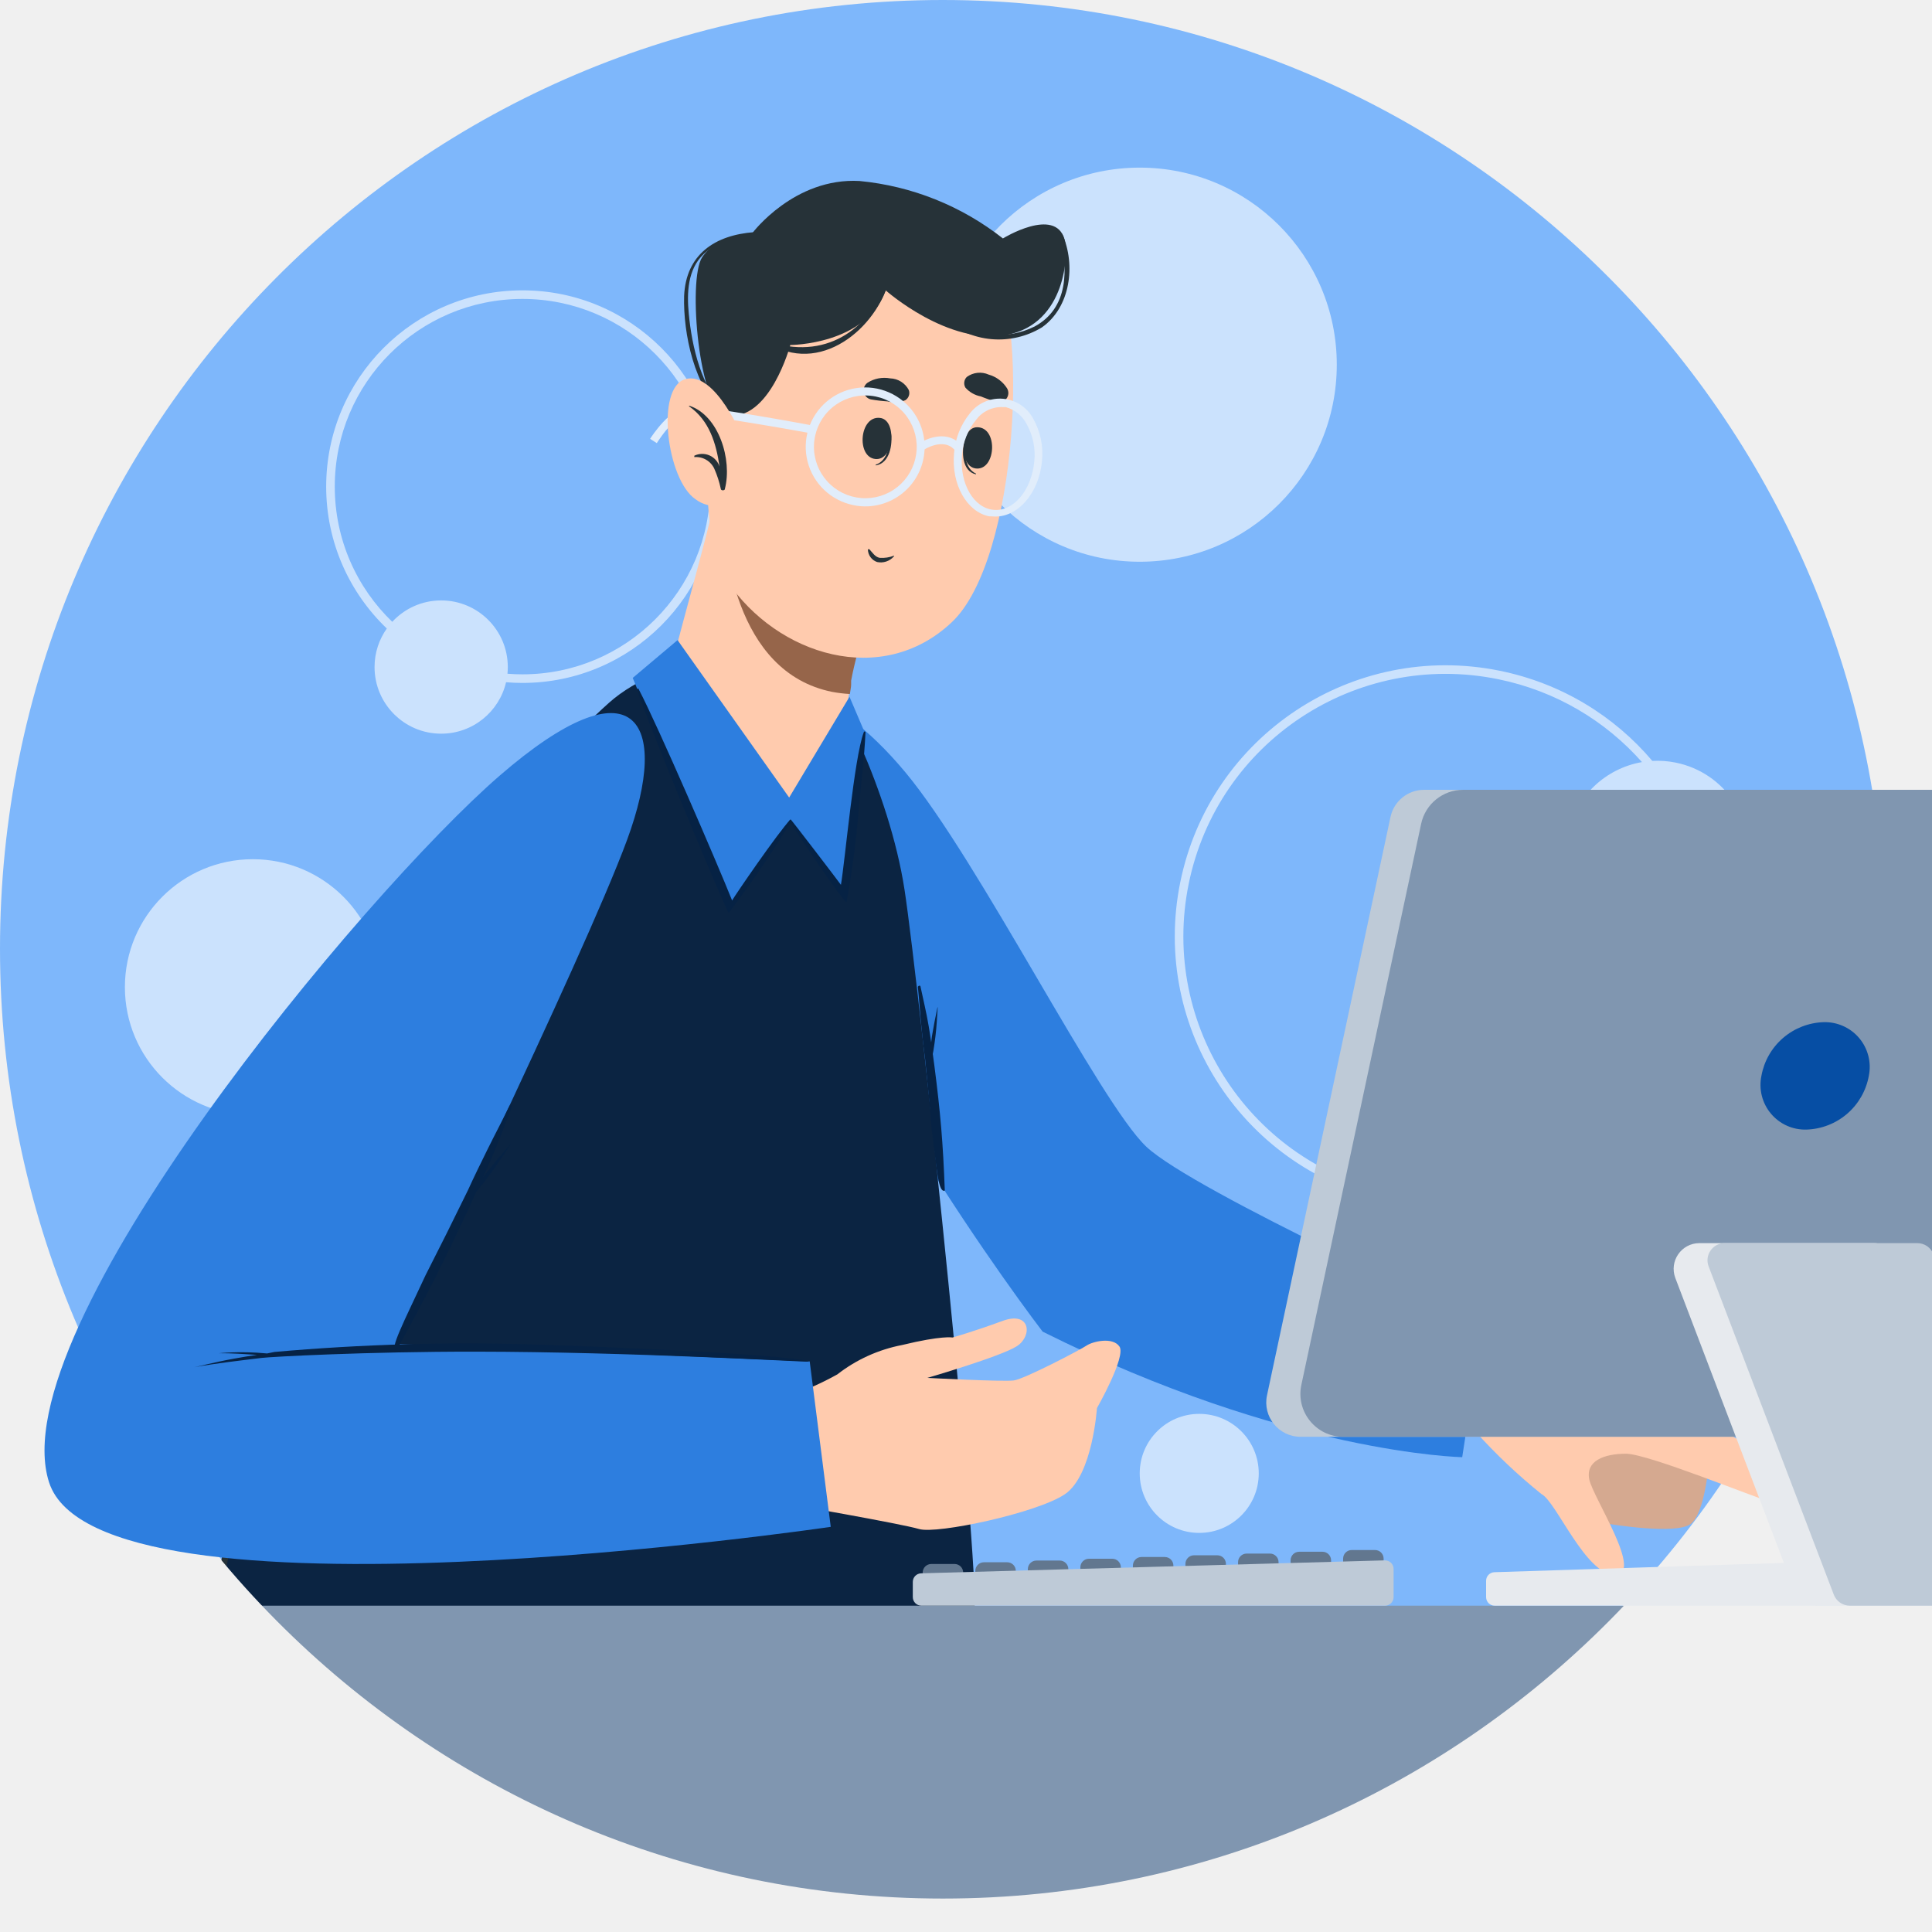
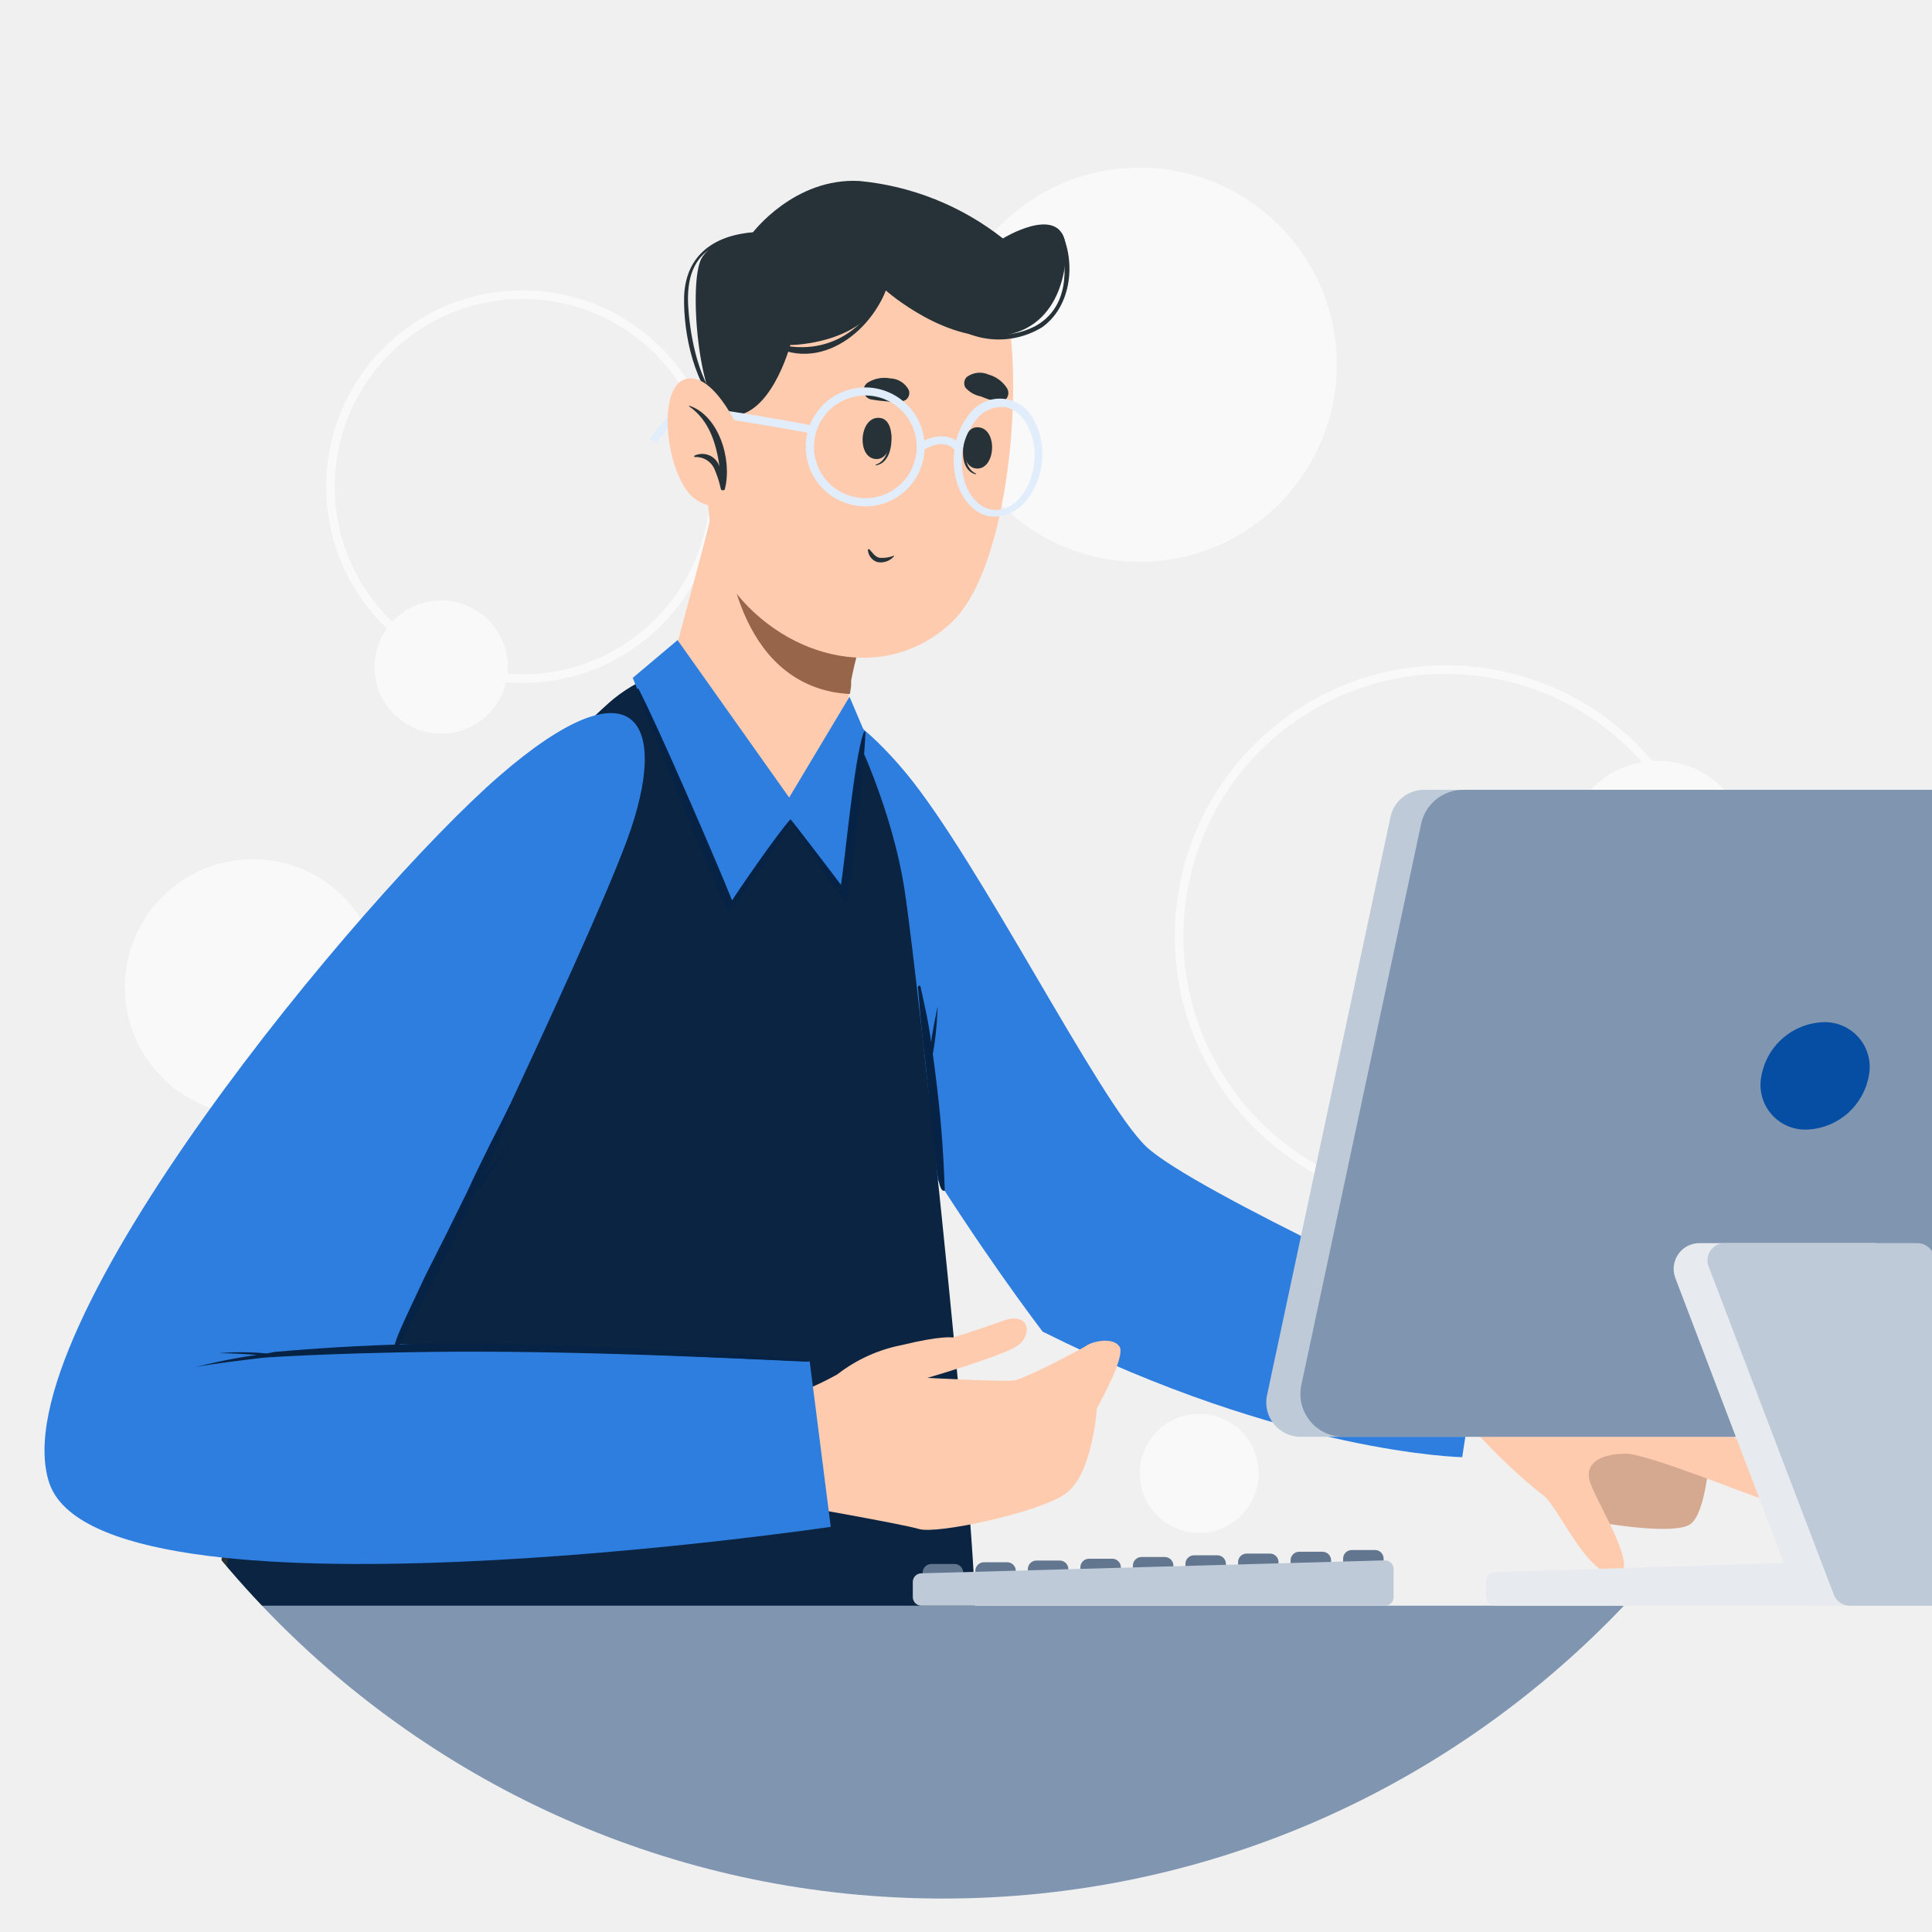
<svg xmlns="http://www.w3.org/2000/svg" viewBox="0 0 225 225" fill="none">
-   <ellipse cx="109.784" cy="110.484" rx="109.784" ry="110.484" fill="#7EB7FB" />
  <path opacity="0.6" fill-rule="evenodd" clip-rule="evenodd" d="M82.707 56.673C82.707 68.746 72.92 78.533 60.847 78.533C60.259 78.533 59.676 78.51 59.099 78.464C59.125 78.208 59.138 77.948 59.138 77.684C59.138 73.399 55.664 69.925 51.379 69.925C49.127 69.925 47.099 70.885 45.681 72.417C41.554 68.441 38.987 62.857 38.987 56.673C38.987 44.6 48.774 34.813 60.847 34.813C72.92 34.813 82.707 44.6 82.707 56.673ZM45.049 73.196C40.697 69.034 37.987 63.17 37.987 56.673C37.987 44.048 48.222 33.813 60.847 33.813C73.472 33.813 83.707 44.048 83.707 56.673C83.707 69.298 73.472 79.533 60.847 79.533C60.203 79.533 59.566 79.507 58.935 79.454C58.134 82.887 55.055 85.444 51.379 85.444C47.093 85.444 43.62 81.97 43.62 77.684C43.62 76.012 44.149 74.463 45.049 73.196Z" fill="white" />
  <path opacity="0.6" fill-rule="evenodd" clip-rule="evenodd" d="M198.315 115.125C194.953 131.661 178.822 142.34 162.286 138.978C145.75 135.616 135.07 119.485 138.432 102.949C141.795 86.413 157.925 75.734 174.461 79.096C181.21 80.468 186.984 83.967 191.225 88.753C187.018 89.478 183.484 92.707 182.582 97.143C181.408 102.916 185.137 108.548 190.91 109.722C193.796 110.308 196.646 109.67 198.922 108.164C198.985 110.453 198.791 112.785 198.315 115.125ZM192.43 88.615C193.325 88.565 194.241 88.628 195.161 88.815C200.934 89.989 204.663 95.62 203.489 101.394C202.989 103.853 201.68 105.942 199.895 107.439C200.024 110.025 199.835 112.669 199.295 115.324C195.823 132.401 179.164 143.43 162.087 139.958C145.009 136.486 133.98 119.827 137.453 102.75C140.925 85.673 157.583 74.644 174.661 78.116C181.876 79.583 188.011 83.404 192.43 88.615Z" fill="white" />
  <path opacity="0.6" fill-rule="evenodd" clip-rule="evenodd" d="M43.906 178.785C39.481 169.881 43.113 159.075 52.017 154.65C57.29 152.03 63.229 152.235 68.115 154.686C66.615 156.14 66.154 158.45 67.133 160.421C68.345 162.86 71.305 163.854 73.743 162.642C74.392 162.32 74.939 161.874 75.369 161.347C75.648 161.802 75.909 162.274 76.152 162.761C80.577 171.665 76.945 182.471 68.041 186.896C59.137 191.321 48.331 187.689 43.906 178.785ZM75.966 160.419C76.358 161.023 76.719 161.656 77.047 162.316C81.718 171.715 77.885 183.121 68.486 187.791C59.087 192.462 47.681 188.629 43.011 179.23C38.34 169.831 42.173 158.425 51.572 153.755C57.291 150.913 63.753 151.219 68.989 154.012C69.107 153.941 69.229 153.873 69.355 153.811C71.793 152.599 74.753 153.594 75.965 156.032C76.678 157.468 76.627 159.085 75.966 160.419Z" fill="white" />
  <circle opacity="0.6" cx="132.732" cy="42.471" r="22.949" fill="white" />
  <circle opacity="0.6" cx="139.663" cy="171.59" r="6.931" fill="white" />
  <circle opacity="0.6" cx="29.447" cy="114.964" r="14.901" fill="white" />
  <path d="M199.022 170.209C199.022 170.209 198.604 176.201 196.883 177.484C195.161 178.768 187.484 177.49 187.484 177.49C187.484 177.49 182.349 170.22 184.472 167.232C186.595 164.245 190.462 165.085 193.028 165.944C195.26 167.003 197.289 168.447 199.022 170.209Z" fill="#D5A990" />
  <path d="M126.966 135.134L172.653 158.611L189.327 160.744C189.327 160.744 209.854 170.991 209.855 172.694C209.856 174.398 207.732 175.28 206.028 174.841C204.324 174.401 191.917 169.299 189.352 169.3C186.787 169.302 184.643 170.146 185.085 172.289C185.527 174.433 191.505 183.406 188.078 183.408C184.652 183.411 181.239 174.857 179.516 173.996C176.773 171.788 174.211 169.363 171.855 166.746C171.855 166.746 137.572 157.242 128.594 155.965C123.559 155.368 119.279 150.376 115.063 145.476L126.966 135.134Z" fill="#FFCBAE" />
  <mask id="mask0" mask-type="alpha" maskUnits="userSpaceOnUse" x="0" y="0" width="220" height="222">
    <path d="M219.602 110.556C219.602 171.61 170.45 221.105 109.818 221.105C49.186 221.105 0.034 171.61 0.034 110.556C0.034 49.501 49.186 0.006 109.818 0.006C170.45 0.006 219.602 49.501 219.602 110.556Z" fill="#F2EAFF" />
  </mask>
  <g mask="url(#mask0)">
    <path d="M136.205 231.281C134.749 230.334 133.069 229.787 131.335 229.696L103.332 224.665C94.531 223.095 85.73 221.731 77.119 219.883C69.917 218.416 62.597 216.436 56.407 212.446C50.334 208.508 45.881 202.515 43.866 195.562C41.967 188.595 41.493 181.316 42.472 174.161C42.663 172.415 43 170.684 43.337 168.968C43.337 168.941 43.327 168.915 43.307 168.896C43.288 168.876 43.262 168.866 43.235 168.866C43.208 168.866 43.181 168.876 43.162 168.896C43.143 168.915 43.132 168.941 43.132 168.968C40.609 182.17 40.199 197.645 50.041 208.368C54.823 213.576 61.453 216.7 68.23 218.739C75.953 220.816 83.789 222.442 91.7 223.609C101.049 225.281 110.388 226.953 119.717 228.626C124.206 229.432 128.768 230.092 133.227 231.061C134.127 231.183 134.969 231.571 135.647 232.175C135.966 232.646 136.165 233.187 136.227 233.752C136.288 234.318 136.21 234.889 135.999 235.417C135.53 237.617 134.914 239.818 134.254 241.945C128.929 259.342 90.952 341.911 89.91 343.818C89.808 344.024 90.116 344.17 90.233 343.979C99.034 328.783 127.271 265.048 133.139 248.634C134.683 244.455 135.962 240.182 136.967 235.842C137.349 234.244 137.554 232.469 136.205 231.281Z" fill="#37474F" />
    <path d="M222.837 389.687H159.22C159.22 389.687 160.276 270.607 155.244 264.006C148.541 255.205 53.18 254.281 33.07 225.619C14.998 199.861 30.943 163.922 30.943 163.922L103.171 162.646C101.454 170.369 99.124 177.942 96.203 185.295C96.203 185.295 182.997 202.384 207.054 229.3C223.292 247.519 222.837 389.687 222.837 389.687Z" fill="#263238" />
    <path d="M108.965 180.454C106.888 180.905 104.855 181.544 102.892 182.361C100.809 183.138 98.77 184.004 96.761 184.957C92.816 186.856 88.977 188.966 85.26 191.279C85.143 191.352 85.26 191.514 85.363 191.455C89.294 189.475 93.358 187.7 97.421 185.998L103.288 183.563C105.254 182.742 107.337 182.097 109.156 181.026C109.39 180.894 109.258 180.395 108.965 180.454Z" fill="#37474F" />
    <path d="M104.858 162.573C103.992 165.859 103.215 169.174 102.247 172.43C101.792 173.897 101.352 175.364 100.78 176.831C100.281 178.048 99.548 179.442 98.125 179.764C96.482 180.058 96.027 178.65 96.174 177.3C96.321 175.951 96.746 174.278 97.069 172.797C97.391 171.315 97.788 169.394 98.125 167.678C98.286 166.812 98.462 165.961 98.624 165.096C98.624 164.89 98.844 163.248 98.961 162.778C98.961 162.778 98.961 162.778 99.049 162.778C99.074 162.778 99.098 162.77 99.117 162.753C99.136 162.737 99.148 162.715 99.152 162.69C99.175 162.653 99.188 162.61 99.188 162.566C99.188 162.521 99.175 162.478 99.152 162.441C99.127 162.427 99.099 162.419 99.071 162.419C99.043 162.419 99.015 162.427 98.99 162.441C98.682 162.602 98.653 163.028 98.55 163.35C98.272 164.172 97.993 165.008 97.744 165.844C97.26 167.413 96.805 168.983 96.379 170.567L95.147 175.32C94.721 176.487 94.594 177.743 94.781 178.972C94.919 179.559 95.245 180.085 95.707 180.471C96.17 180.857 96.746 181.083 97.347 181.114C97.283 181.218 97.225 181.326 97.171 181.437C97.025 181.759 96.907 182.111 96.79 182.434C96.673 182.757 96.541 183.109 96.438 183.461C96.382 183.627 96.347 183.799 96.335 183.974C96.335 184.165 96.335 184.356 96.335 184.546C96.329 184.609 96.344 184.672 96.378 184.725C96.412 184.778 96.463 184.818 96.522 184.838C96.582 184.858 96.646 184.858 96.706 184.837C96.765 184.816 96.815 184.776 96.849 184.722C96.937 184.561 97.054 184.429 97.157 184.268C97.255 184.094 97.338 183.912 97.406 183.725C97.509 183.388 97.612 183.065 97.7 182.728C97.788 182.39 97.89 182.067 97.964 181.73C98.037 181.393 97.964 181.319 97.964 181.114C98.649 181.058 99.308 180.82 99.871 180.425C100.797 179.653 101.488 178.636 101.865 177.491C102.379 176.127 102.79 174.704 103.186 173.31C104.243 169.848 104.989 166.299 105.415 162.705C105.406 162.644 105.379 162.587 105.338 162.541C105.296 162.496 105.242 162.464 105.181 162.449C105.121 162.435 105.058 162.439 105.001 162.461C104.943 162.483 104.893 162.522 104.858 162.573V162.573Z" fill="#37474F" />
    <path d="M61.82 170.127C61.498 171.755 61.292 173.413 60.896 175.026C60.5 176.64 60.06 178.195 59.517 179.735C59.022 181.23 58.327 182.652 57.449 183.96C56.531 185.183 55.439 186.265 54.207 187.172C51.86 188.998 49.228 190.425 46.418 191.397C45.007 191.886 43.567 192.288 42.106 192.599C41.343 192.761 40.639 192.893 39.803 192.981C39.162 192.993 38.53 193.128 37.94 193.377C37.885 193.411 37.84 193.459 37.809 193.515C37.778 193.572 37.761 193.635 37.761 193.7C37.761 193.764 37.778 193.827 37.809 193.884C37.84 193.94 37.885 193.988 37.94 194.022C39.046 194.372 40.225 194.423 41.358 194.169C42.593 194.07 43.82 193.874 45.025 193.582C47.466 192.97 49.807 192.012 51.977 190.736C54.189 189.54 56.175 187.966 57.845 186.087C59.401 184.113 60.485 181.81 61.013 179.354C61.815 176.355 62.19 173.259 62.128 170.156C62.122 170.122 62.104 170.091 62.078 170.068C62.052 170.044 62.02 170.03 61.985 170.027C61.95 170.023 61.916 170.031 61.886 170.049C61.856 170.068 61.833 170.095 61.82 170.127V170.127Z" fill="#37474F" />
    <path d="M168.402 306.736C167.884 296.468 167.156 286.2 166.217 275.932C165.982 273.409 165.762 270.886 165.483 268.363C165.319 266.4 164.915 264.464 164.281 262.598C162.814 258.74 159.645 256.731 155.802 255.748C151.255 254.531 146.546 253.782 141.911 252.976C137.276 252.169 132.42 251.406 127.668 250.687C118.045 249.22 108.393 247.871 98.815 246.14C89.254 244.504 79.808 242.26 70.534 239.422C62.04 236.738 53.327 233.452 46.565 227.452C32.028 214.544 31.75 193.186 33.759 175.349C34.038 172.826 34.375 170.318 34.713 167.795C34.713 167.663 34.522 167.619 34.507 167.795C33.231 177.843 31.75 187.95 32.63 198.086C33.17 206.475 35.841 214.588 40.389 221.658C45.274 228.86 52.594 233.569 60.5 236.87C69.231 240.366 78.253 243.085 87.461 244.996C106.53 249.206 125.893 251.127 145.035 254.648C147.397 255.073 149.744 255.528 152.091 256.027C154.279 256.373 156.42 256.968 158.472 257.802C162.872 259.811 163.943 264.065 164.427 268.451C165.557 278.646 166.29 288.884 166.906 299.123C168.138 319.733 168.681 340.459 168.373 361.113L168.241 368.77C168.241 368.99 168.579 368.975 168.579 368.77C169.488 348.116 169.459 327.404 168.402 306.736Z" fill="#37474F" />
    <path d="M193.559 218.519C186.3 213.929 178.665 209.964 170.735 206.667C162.843 203.263 154.76 200.344 146.619 197.601C138.478 194.858 130.205 192.629 121.961 190.428C113.718 188.228 105.269 186.439 96.863 184.781C100.985 185.94 105.166 186.923 109.288 188.096C113.41 189.27 117.561 190.311 121.668 191.499C129.897 193.846 138.126 196.237 146.223 198.98C154.32 201.723 162.359 204.525 170.368 207.679C174.343 209.263 178.274 210.935 182.103 212.739C185.931 214.544 189.818 216.421 193.559 218.519Z" fill="#37474F" />
    <path d="M172.702 154.04L170.288 169.701C170.288 169.701 149.943 169.342 121.426 155.083C115.735 147.617 93.02 115.78 89.94 95.698C86.859 75.617 96.893 79.68 105.445 89.948C113.996 100.216 128.013 128.34 133.493 133.537C138.973 138.733 172.702 154.04 172.702 154.04Z" fill="#2D7EDF" />
    <path d="M113.38 188.328C111.356 190.503 24.386 200.443 23.902 199.799C22.758 198.075 36.203 112.69 70.967 81.808C77.099 76.362 90.145 74.334 94.781 77.669C97.098 79.28 103.582 92.168 105.342 103.622C107.102 115.076 114.627 186.959 113.38 188.328Z" fill="#0B2442" />
    <path d="M92.624 93.572C87.49 93.85 80.391 84.844 78.132 78.169C77.985 77.715 82.694 61.345 83.28 58C83.398 57.311 103.362 66.801 103.362 66.801C101.42 70.765 99.971 74.953 99.049 79.27C99.034 79.783 97.626 93.293 92.624 93.572Z" fill="#FFCBAE" />
    <path d="M103.435 66.816C103.435 66.919 103.186 67.3 102.907 67.931C102.423 69.002 101.645 70.747 100.927 72.771C100.142 74.882 99.539 77.056 99.123 79.27C99.123 79.431 99.123 79.592 99.123 79.739C99.123 80.018 99.034 80.384 98.976 80.825C98.282 80.785 97.591 80.702 96.907 80.575C85.539 78.272 84.19 63.574 84.087 58.015L84.439 58.147C84.982 58.323 85.671 58.602 86.522 58.954L87.168 59.232C88.502 59.804 90.101 60.523 91.759 61.257L93.402 62.005L96.893 63.618C97.362 63.853 97.846 64.073 98.36 64.264L99.827 64.924C100.041 65.038 100.261 65.141 100.487 65.232L100.78 65.378L102.438 66.171L103.23 66.537L103.567 66.699L103.435 66.816Z" fill="#96654A" />
    <path d="M86.141 32.741C82.078 39.503 80.669 61.623 84.674 67.652C90.541 76.365 102.746 80.106 110.828 72.478C118.661 65.144 119.981 36.232 115.229 30.482C108.261 22.018 92.155 22.737 86.141 32.741Z" fill="#FFCBAE" />
    <path d="M103.758 50.343C103.758 50.343 103.626 50.343 103.626 50.461C103.626 51.927 103.347 53.673 101.983 54.113V54.201C103.655 53.966 103.978 51.693 103.758 50.343Z" fill="#263238" />
    <path d="M102.482 48.671C100.091 48.392 99.709 53.203 101.924 53.453C104.139 53.702 104.491 48.876 102.482 48.671Z" fill="#263238" />
    <path d="M112.353 51.209C112.353 51.209 112.471 51.209 112.456 51.341C112.295 52.808 112.353 54.553 113.659 55.155C113.659 55.155 113.659 55.257 113.659 55.243C112.016 54.876 111.957 52.588 112.353 51.209Z" fill="#263238" />
    <path d="M113.806 49.757C116.211 49.757 116.021 54.583 113.806 54.568C111.591 54.553 111.781 49.742 113.806 49.757Z" fill="#263238" />
    <path d="M101.425 46.515C102.076 46.63 102.732 46.708 103.391 46.749C104.073 46.931 104.795 46.879 105.445 46.603C105.633 46.48 105.775 46.298 105.847 46.085C105.919 45.872 105.916 45.641 105.841 45.429C105.634 45.029 105.323 44.691 104.941 44.451C104.56 44.211 104.12 44.078 103.67 44.065C102.763 43.895 101.825 44.073 101.044 44.564C100.871 44.684 100.736 44.852 100.657 45.047C100.578 45.243 100.557 45.457 100.598 45.664C100.638 45.871 100.738 46.061 100.885 46.212C101.032 46.364 101.22 46.469 101.425 46.515V46.515Z" fill="#263238" />
    <path d="M116.094 46.808C115.456 46.631 114.829 46.415 114.216 46.163C113.522 46.03 112.892 45.668 112.427 45.136C112.315 44.941 112.271 44.715 112.3 44.493C112.329 44.27 112.43 44.063 112.588 43.904C112.951 43.636 113.378 43.469 113.827 43.42C114.275 43.371 114.728 43.442 115.14 43.625C116.027 43.875 116.79 44.445 117.282 45.224C117.39 45.406 117.442 45.617 117.431 45.829C117.42 46.041 117.346 46.244 117.218 46.414C117.091 46.584 116.916 46.712 116.716 46.782C116.516 46.852 116.299 46.861 116.094 46.808Z" fill="#263238" />
    <path d="M101.279 64C101.616 64.367 101.924 64.88 102.467 64.968C103.021 65.003 103.576 64.918 104.095 64.719C104.095 64.719 104.198 64.719 104.095 64.807C103.857 65.079 103.551 65.282 103.207 65.395C102.864 65.509 102.497 65.528 102.144 65.452C101.837 65.347 101.569 65.15 101.378 64.887C101.186 64.625 101.08 64.31 101.073 63.985C101.117 63.956 101.235 63.941 101.279 64Z" fill="#263238" />
    <path d="M84.615 48.378C89.647 49.155 92.037 40.178 92.037 40.178C92.037 40.178 100.839 40.178 103.142 33.812C103.142 33.812 110.476 40.325 117.312 38.99C124.147 37.655 124.47 29.514 123.971 27.856C122.856 24.043 116.798 27.768 116.798 27.768C111.99 23.984 106.196 21.662 100.105 21.079C92.492 20.654 87.637 27.123 87.637 27.123C87.637 27.123 83.486 27.343 81.769 29.969C80.053 32.594 81.417 47.894 84.615 48.378Z" fill="#263238" />
    <path d="M89.999 39.928C96.526 41.85 101.645 38.109 103.611 31.875H103.728C102.614 37.743 96.013 43.61 89.881 40.193C89.862 40.169 89.85 40.141 89.846 40.112C89.842 40.082 89.846 40.051 89.858 40.024C89.87 39.997 89.89 39.973 89.915 39.956C89.939 39.939 89.969 39.93 89.999 39.928Z" fill="#263238" />
    <path d="M87.842 27.035C87.842 27.035 87.945 27.152 87.842 27.167C85.847 27.739 83.603 28.062 81.975 29.558C80.068 31.362 79.98 34.105 80.215 36.54C80.567 40.295 81.681 45.341 84.615 47.923C84.791 48.07 84.542 48.319 84.38 48.172C80.86 45.239 79.554 38.828 79.672 34.486C79.877 29.616 83.266 27.372 87.842 27.035Z" fill="#263238" />
    <path d="M110.227 36.687C111.611 37.906 113.328 38.684 115.157 38.921C116.986 39.159 118.845 38.846 120.495 38.022C124.441 35.88 124.411 31.362 123.428 27.475C123.428 27.284 123.663 27.123 123.736 27.314C125.291 30.849 124.675 35.777 121.345 38.124C119.574 39.202 117.503 39.682 115.438 39.495C113.373 39.307 111.423 38.462 109.875 37.083C109.596 36.863 109.948 36.467 110.227 36.687Z" fill="#263238" />
    <path d="M99.357 58.822C98.088 58.56 96.917 57.946 95.979 57.051C95.041 56.157 94.373 55.017 94.051 53.761C93.729 52.505 93.766 51.184 94.158 49.948C94.55 48.712 95.281 47.611 96.268 46.771C97.255 45.93 98.458 45.383 99.74 45.193C101.022 45.002 102.332 45.176 103.521 45.693C104.71 46.211 105.729 47.052 106.464 48.12C107.198 49.188 107.617 50.442 107.674 51.737V51.737C107.758 53.571 107.109 55.364 105.872 56.72C104.634 58.076 102.908 58.885 101.073 58.968C100.497 58.994 99.921 58.945 99.357 58.822V58.822ZM101.983 46.177C101.5 46.081 101.008 46.041 100.516 46.06C98.994 46.126 97.555 46.77 96.491 47.861C95.427 48.952 94.82 50.407 94.792 51.93C94.764 53.453 95.319 54.93 96.342 56.059C97.365 57.187 98.78 57.883 100.299 58.005C101.817 58.127 103.325 57.664 104.515 56.712C105.704 55.761 106.486 54.391 106.701 52.883C106.916 51.375 106.547 49.841 105.67 48.595C104.794 47.349 103.475 46.485 101.983 46.177V46.177Z" fill="#E1EDFB" />
    <path d="M115.184 60.127C112.603 59.599 110.784 56.446 111.107 52.793C111.234 51.072 111.89 49.433 112.984 48.099C113.436 47.525 114.024 47.073 114.695 46.784C115.366 46.494 116.098 46.376 116.826 46.44C117.553 46.504 118.254 46.748 118.863 47.151C119.473 47.553 119.973 48.101 120.318 48.745C121.168 50.25 121.527 51.983 121.345 53.703C121.008 57.502 118.411 60.391 115.61 60.142L115.184 60.127ZM117.121 47.41H116.769C116.175 47.386 115.584 47.508 115.047 47.763C114.511 48.019 114.044 48.401 113.688 48.877C112.714 50.058 112.135 51.515 112.031 53.042C111.752 56.328 113.395 59.174 115.727 59.379C118.059 59.585 120.128 57.062 120.45 53.776C120.62 52.252 120.307 50.712 119.556 49.375C119.309 48.896 118.965 48.474 118.546 48.136C118.126 47.797 117.641 47.55 117.121 47.41V47.41Z" fill="#E1EDFB" />
    <path d="M107.381 52.514L106.853 51.766C107.968 50.974 110.491 50.006 112.016 51.957L111.283 52.529C109.919 50.769 107.484 52.441 107.381 52.514Z" fill="#E1EDFB" />
    <path d="M76.489 51.605L75.711 51.106C75.946 50.739 78.029 47.541 80.112 47.38C82.195 47.219 94.311 49.492 94.78 49.58L94.604 50.49C91.099 49.844 81.623 48.202 80.126 48.304C78.63 48.407 77.061 50.725 76.489 51.605Z" fill="#E1EDFB" />
    <path d="M86.581 51.135C86.581 51.135 83.324 43.156 79.819 44.153C76.313 45.15 77.648 55.888 81.007 58.147C81.418 58.459 81.888 58.684 82.389 58.81C82.889 58.935 83.41 58.958 83.92 58.877C84.429 58.797 84.917 58.613 85.355 58.339C85.792 58.065 86.169 57.705 86.463 57.281L86.581 51.135Z" fill="#FFCBAE" />
    <path d="M80.273 47.248C80.273 47.248 80.185 47.248 80.273 47.336C82.606 48.965 83.412 51.649 83.794 54.333C83.702 54.045 83.549 53.779 83.346 53.555C83.142 53.33 82.893 53.152 82.615 53.032C82.337 52.913 82.036 52.854 81.733 52.861C81.43 52.868 81.132 52.94 80.86 53.072C80.86 53.072 80.86 53.218 80.86 53.233C81.342 53.193 81.825 53.302 82.242 53.546C82.66 53.79 82.991 54.157 83.192 54.597C83.52 55.342 83.771 56.119 83.94 56.915C83.94 57.179 84.454 57.15 84.424 56.915C85.29 53.541 83.72 48.378 80.273 47.248Z" fill="#263238" />
    <path d="M98.932 81.147L91.906 92.882L78.909 74.547L73.687 78.947C73.687 78.947 84.835 106.539 85.114 105.424L92.008 95.464L98.242 104.163L100.677 85.24L98.932 81.147Z" fill="#2D7EDF" />
    <path d="M99.959 94.745C100.252 91.606 100.648 88.452 100.795 85.298C100.795 85.196 100.633 85.108 100.589 85.298C99.475 88.232 98.418 100.202 97.934 103.047C97.67 102.666 92.067 95.332 92.067 95.42C90.6 96.96 85.627 104.221 85.261 104.866C83.5 100.466 76.606 84.492 74.376 80.252C74.376 80.135 74.127 80.252 74.171 80.252C75.638 84.814 84.659 106.333 84.865 106.304C87.451 102.92 89.86 99.405 92.082 95.772C92.976 97.327 98.492 105.468 98.594 105.013C99.225 101.616 99.68 98.189 99.959 94.745V94.745Z" fill="#062244" />
    <rect x="11.858" y="186.996" width="196.639" height="51.352" fill="#8096B0" />
  </g>
  <path d="M111.171 182.142H108.455C107.903 182.142 107.455 182.589 107.455 183.142V184.219C107.455 184.771 107.903 185.219 108.455 185.219H111.171C111.724 185.219 112.171 184.771 112.171 184.219V183.142C112.171 182.589 111.724 182.142 111.171 182.142Z" fill="#62778F" />
  <path d="M117.301 181.941H114.585C114.033 181.941 113.585 182.389 113.585 182.941V184.019C113.585 184.571 114.033 185.019 114.585 185.019H117.301C117.853 185.019 118.301 184.571 118.301 184.019V182.941C118.301 182.389 117.853 181.941 117.301 181.941Z" fill="#62778F" />
  <path d="M123.418 181.741H120.702C120.15 181.741 119.702 182.189 119.702 182.741V183.819C119.702 184.371 120.15 184.819 120.702 184.819H123.418C123.971 184.819 124.418 184.371 124.418 183.819V182.741C124.418 182.189 123.971 181.741 123.418 181.741Z" fill="#62778F" />
  <path d="M129.536 181.529H126.82C126.267 181.529 125.82 181.976 125.82 182.529V183.606C125.82 184.158 126.267 184.606 126.82 184.606H129.536C130.088 184.606 130.536 184.158 130.536 183.606V182.529C130.536 181.976 130.088 181.529 129.536 181.529Z" fill="#62778F" />
  <path d="M135.653 181.329H132.937C132.385 181.329 131.937 181.776 131.937 182.329V183.406C131.937 183.958 132.385 184.406 132.937 184.406H135.653C136.205 184.406 136.653 183.958 136.653 183.406V182.329C136.653 181.776 136.205 181.329 135.653 181.329Z" fill="#62778F" />
  <path d="M141.771 181.128H139.054C138.502 181.128 138.054 181.576 138.054 182.128V183.206C138.054 183.758 138.502 184.206 139.054 184.206H141.771C142.323 184.206 142.771 183.758 142.771 183.206V182.128C142.771 181.576 142.323 181.128 141.771 181.128Z" fill="#62778F" />
  <path d="M147.9 180.928H145.184C144.632 180.928 144.184 181.376 144.184 181.928V183.006C144.184 183.558 144.632 184.006 145.184 184.006H147.9C148.453 184.006 148.9 183.558 148.9 183.006V181.928C148.9 181.376 148.453 180.928 147.9 180.928Z" fill="#62778F" />
  <path d="M154.018 180.716H151.302C150.749 180.716 150.302 181.163 150.302 181.716V182.793C150.302 183.345 150.749 183.793 151.302 183.793H154.018C154.57 183.793 155.018 183.345 155.018 182.793V181.716C155.018 181.163 154.57 180.716 154.018 180.716Z" fill="#62778F" />
  <path d="M160.135 180.515H157.419C156.867 180.515 156.419 180.963 156.419 181.515V182.593C156.419 183.145 156.867 183.593 157.419 183.593H160.135C160.687 183.593 161.135 183.145 161.135 182.593V181.515C161.135 180.963 160.687 180.515 160.135 180.515Z" fill="#62778F" />
  <path d="M162.299 185.996C162.299 186.548 161.851 186.996 161.299 186.996H107.304C106.752 186.996 106.304 186.548 106.304 185.996V184.228C106.304 183.686 106.735 183.243 107.276 183.228L161.271 181.72C161.834 181.704 162.299 182.157 162.299 182.72V185.996Z" fill="#BECAD7" />
  <path d="M248.392 164.165C247.998 166.011 246.368 167.33 244.48 167.33H151.468C148.922 167.33 147.024 164.984 147.556 162.495L161.936 95.147C162.33 93.302 163.96 91.982 165.847 91.982H258.86C261.405 91.982 263.303 94.328 262.772 96.818L248.392 164.165Z" fill="#BECAD7" />
  <path d="M252.302 163.374C251.809 165.681 249.771 167.33 247.412 167.33H156.444C153.263 167.33 150.89 164.397 151.555 161.286L165.507 95.938C166 93.631 168.038 91.982 170.397 91.982H261.365C264.546 91.982 266.919 94.915 266.254 98.026L252.302 163.374Z" fill="#8096B0" />
  <path d="M217.643 125.296C217.331 127.012 216.441 128.569 215.121 129.707C213.8 130.845 212.129 131.496 210.387 131.551C209.601 131.575 208.82 131.421 208.103 131.1C207.385 130.778 206.75 130.299 206.244 129.697C205.739 129.095 205.376 128.386 205.183 127.624C204.991 126.862 204.974 126.066 205.133 125.296C205.441 123.582 206.329 122.026 207.647 120.887C208.966 119.749 210.635 119.097 212.376 119.041C213.162 119.018 213.943 119.173 214.661 119.494C215.379 119.815 216.015 120.294 216.521 120.896C217.028 121.497 217.392 122.206 217.586 122.968C217.78 123.73 217.8 124.526 217.643 125.296Z" fill="#064EA4" />
  <path d="M222.834 185.995C222.834 186.548 222.387 186.995 221.834 186.995H174.07C173.517 186.995 173.07 186.548 173.07 185.995V184.098C173.07 183.558 173.498 183.116 174.038 183.099L221.802 181.562C222.367 181.544 222.834 181.996 222.834 182.561V185.995Z" fill="#E7EAEE" />
  <path d="M234.82 182.927C235.568 184.891 234.118 186.995 232.017 186.995H211.716C210.471 186.995 209.356 186.227 208.913 185.064L195.111 148.843C194.363 146.879 195.813 144.774 197.915 144.774H218.215C219.46 144.774 220.575 145.543 221.018 146.706L234.82 182.927Z" fill="#E7EAEE" />
  <path d="M239.739 184.283C240.238 185.592 239.272 186.995 237.87 186.995H215.43C214.6 186.995 213.857 186.483 213.561 185.708L198.986 147.487C198.487 146.178 199.454 144.774 200.855 144.774H223.295C224.125 144.774 224.869 145.287 225.164 146.062L239.739 184.283Z" fill="#BECAD7" />
  <path d="M91.758 162.619C93.749 161.943 95.675 161.087 97.511 160.064C99.719 158.343 102.303 157.17 105.052 156.641C109.715 155.507 110.921 155.767 110.921 155.767C110.921 155.767 113.482 155.042 116.746 153.837C120.01 152.631 120.265 155.577 118.439 156.769C116.613 157.961 108.003 160.468 108.003 160.468C108.003 160.468 116.821 160.934 118.069 160.766C119.317 160.599 125.844 157.183 126.537 156.707C127.23 156.232 129.576 155.657 130.373 156.818C131.169 157.98 127.75 163.99 127.75 163.99C127.75 163.99 127.244 171.825 124.02 174.013C120.795 176.202 109.121 178.692 107.04 178.071C104.959 177.45 91.419 175.097 91.419 175.097L91.758 162.619Z" fill="#FFCBAE" />
  <path d="M94.299 158.551L96.749 177.816C96.749 177.816 11.466 190.402 5.716 172.638C-0.034 154.874 42.387 104.033 58.156 90.362C73.925 76.69 78.149 83.907 73.03 97.813C67.91 111.719 46.008 156.523 46.374 156.523C46.741 156.523 94.299 158.551 94.299 158.551Z" fill="#2D7EDF" />
  <path d="M59.433 133.261C58.55 134.268 57.62 135.371 56.736 136.469C56.558 136.693 56.403 136.92 56.236 137.145C56.577 136.391 56.93 135.626 57.248 134.869C58.093 132.908 58.83 130.91 59.609 128.929C59.621 128.891 59.618 128.851 59.602 128.815C59.585 128.78 59.556 128.752 59.519 128.737C59.483 128.722 59.443 128.721 59.406 128.735C59.369 128.748 59.339 128.775 59.321 128.81C58.503 130.492 57.622 132.144 56.793 133.824C55.965 135.505 55.23 136.996 54.486 138.632C52.874 141.94 51.229 145.24 49.551 148.531C46.977 154.074 45.347 157.128 46.093 157.411C49.629 151.045 51.666 147.015 54.738 140.416L55.494 138.77L55.777 138.437C56.214 137.887 56.652 137.326 57.068 136.763C57.911 135.637 58.672 134.443 59.466 133.265L59.433 133.261Z" fill="#062244" />
  <path d="M109.175 117.326C108.941 118.415 108.715 119.585 108.525 120.724C108.489 120.955 108.472 121.173 108.446 121.398C108.356 120.778 108.272 120.145 108.162 119.537C107.896 117.951 107.522 116.411 107.192 114.853C107.184 114.826 107.161 114.805 107.13 114.796C107.099 114.787 107.061 114.79 107.024 114.804C106.987 114.818 106.953 114.842 106.929 114.872C106.906 114.901 106.894 114.935 106.896 114.965C107.048 116.382 107.132 117.822 107.274 119.245C107.416 120.669 107.542 121.931 107.732 123.279C108.027 126.069 108.29 128.875 108.522 131.696C109.122 136.294 109.277 138.956 110.031 138.655C109.822 133.02 109.523 129.577 108.816 124.099L108.632 122.738L108.701 122.384C108.791 121.817 108.877 121.243 108.943 120.682C109.086 119.552 109.128 118.436 109.204 117.308L109.175 117.326Z" fill="#062244" />
  <path d="M62.676 156.593C52.453 156.253 42.195 156.54 31.948 157.45L31.103 157.622C27.776 157.308 25.49 157.615 25.494 157.595C26.978 157.589 28.461 157.689 29.934 157.787C29.056 157.916 28.176 158.057 27.291 158.221C24.912 158.646 22.611 159.26 22.618 159.225C25.215 158.758 27.851 158.465 30.461 158.143C31.55 158.008 42.675 157.401 55.459 157.414C73.303 157.433 93.43 158.608 94.245 158.588C93.87 158.182 83.547 157.286 62.676 156.593Z" fill="#062244" />
</svg>
